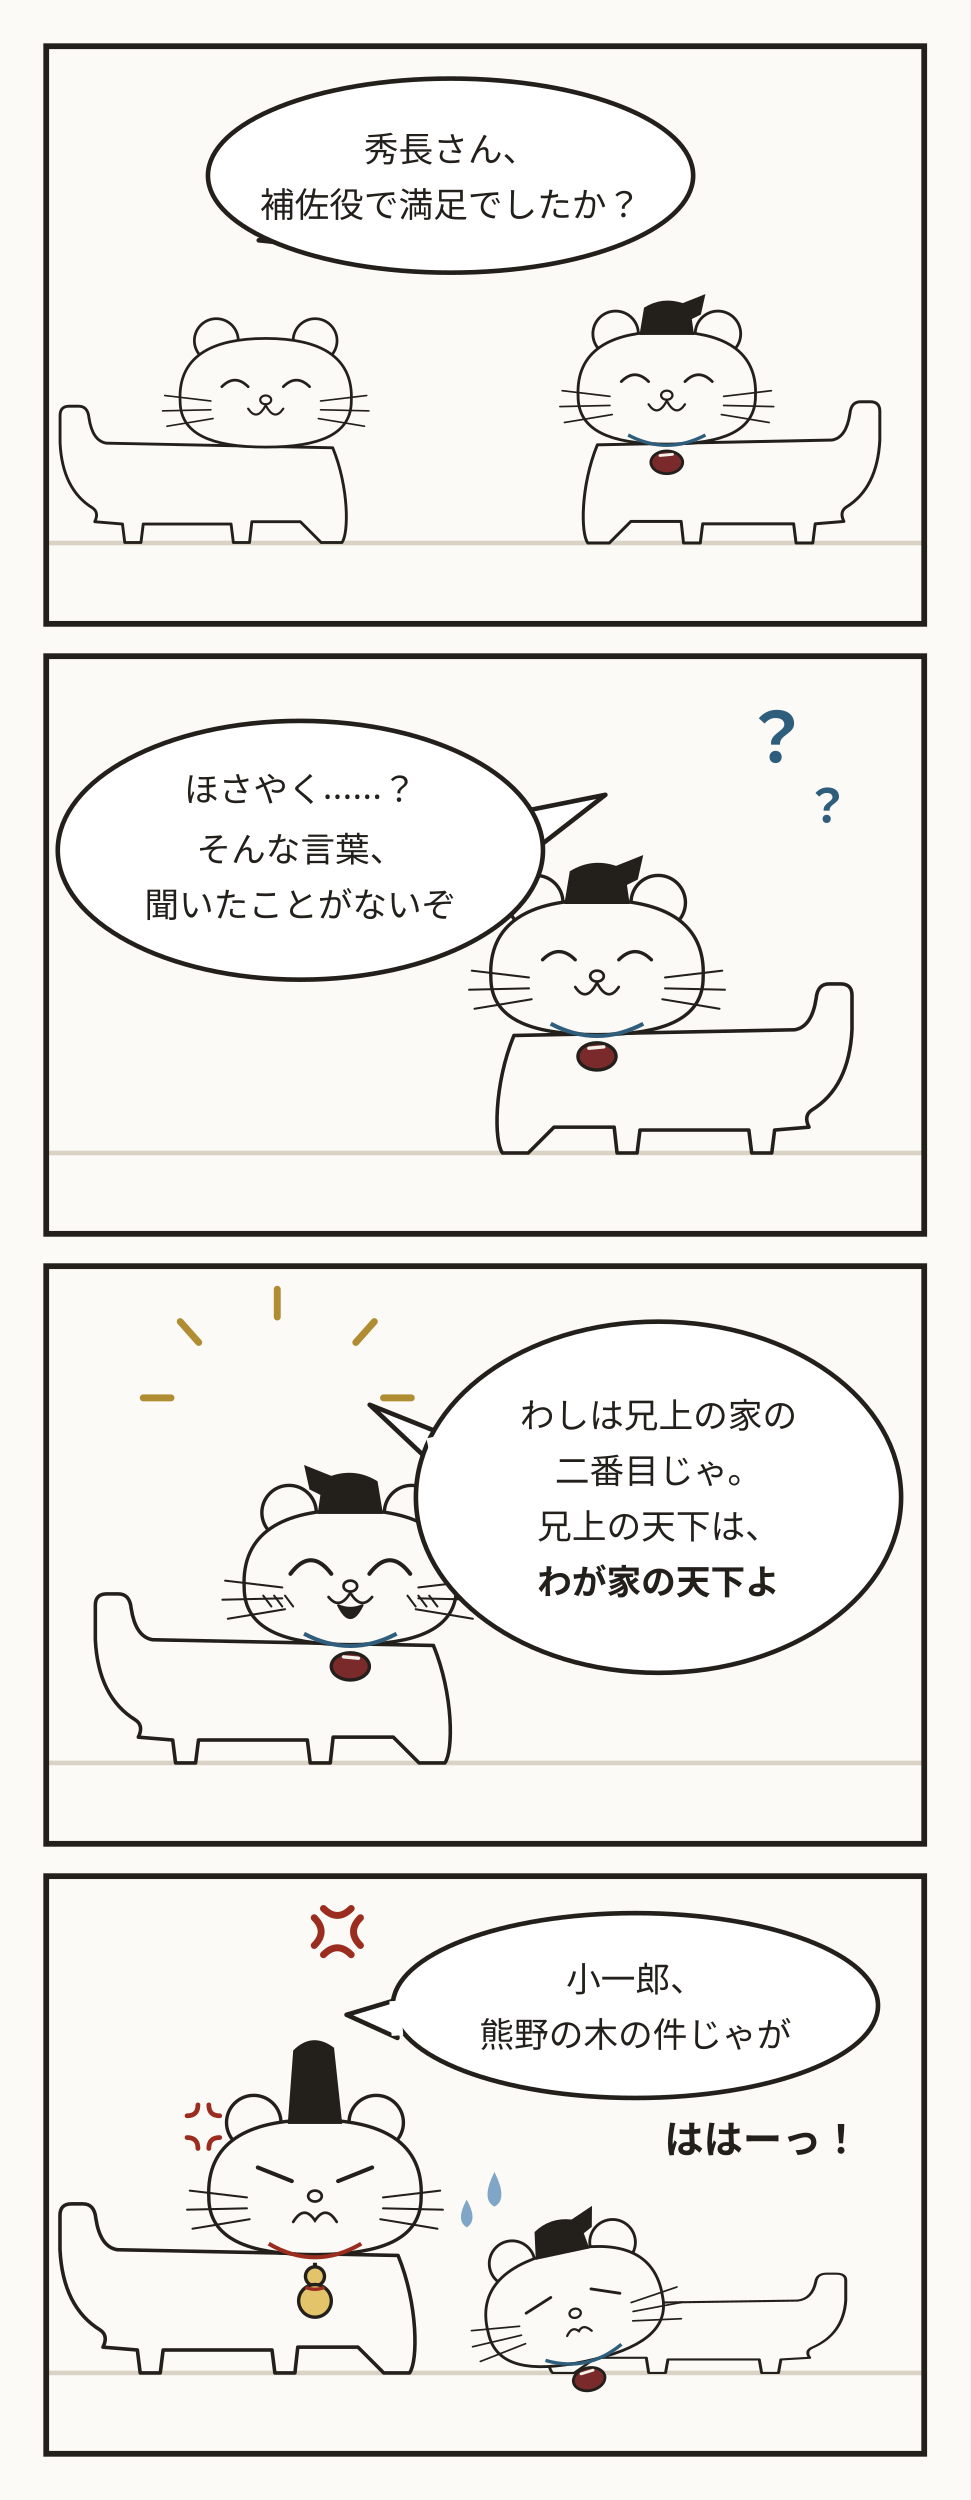
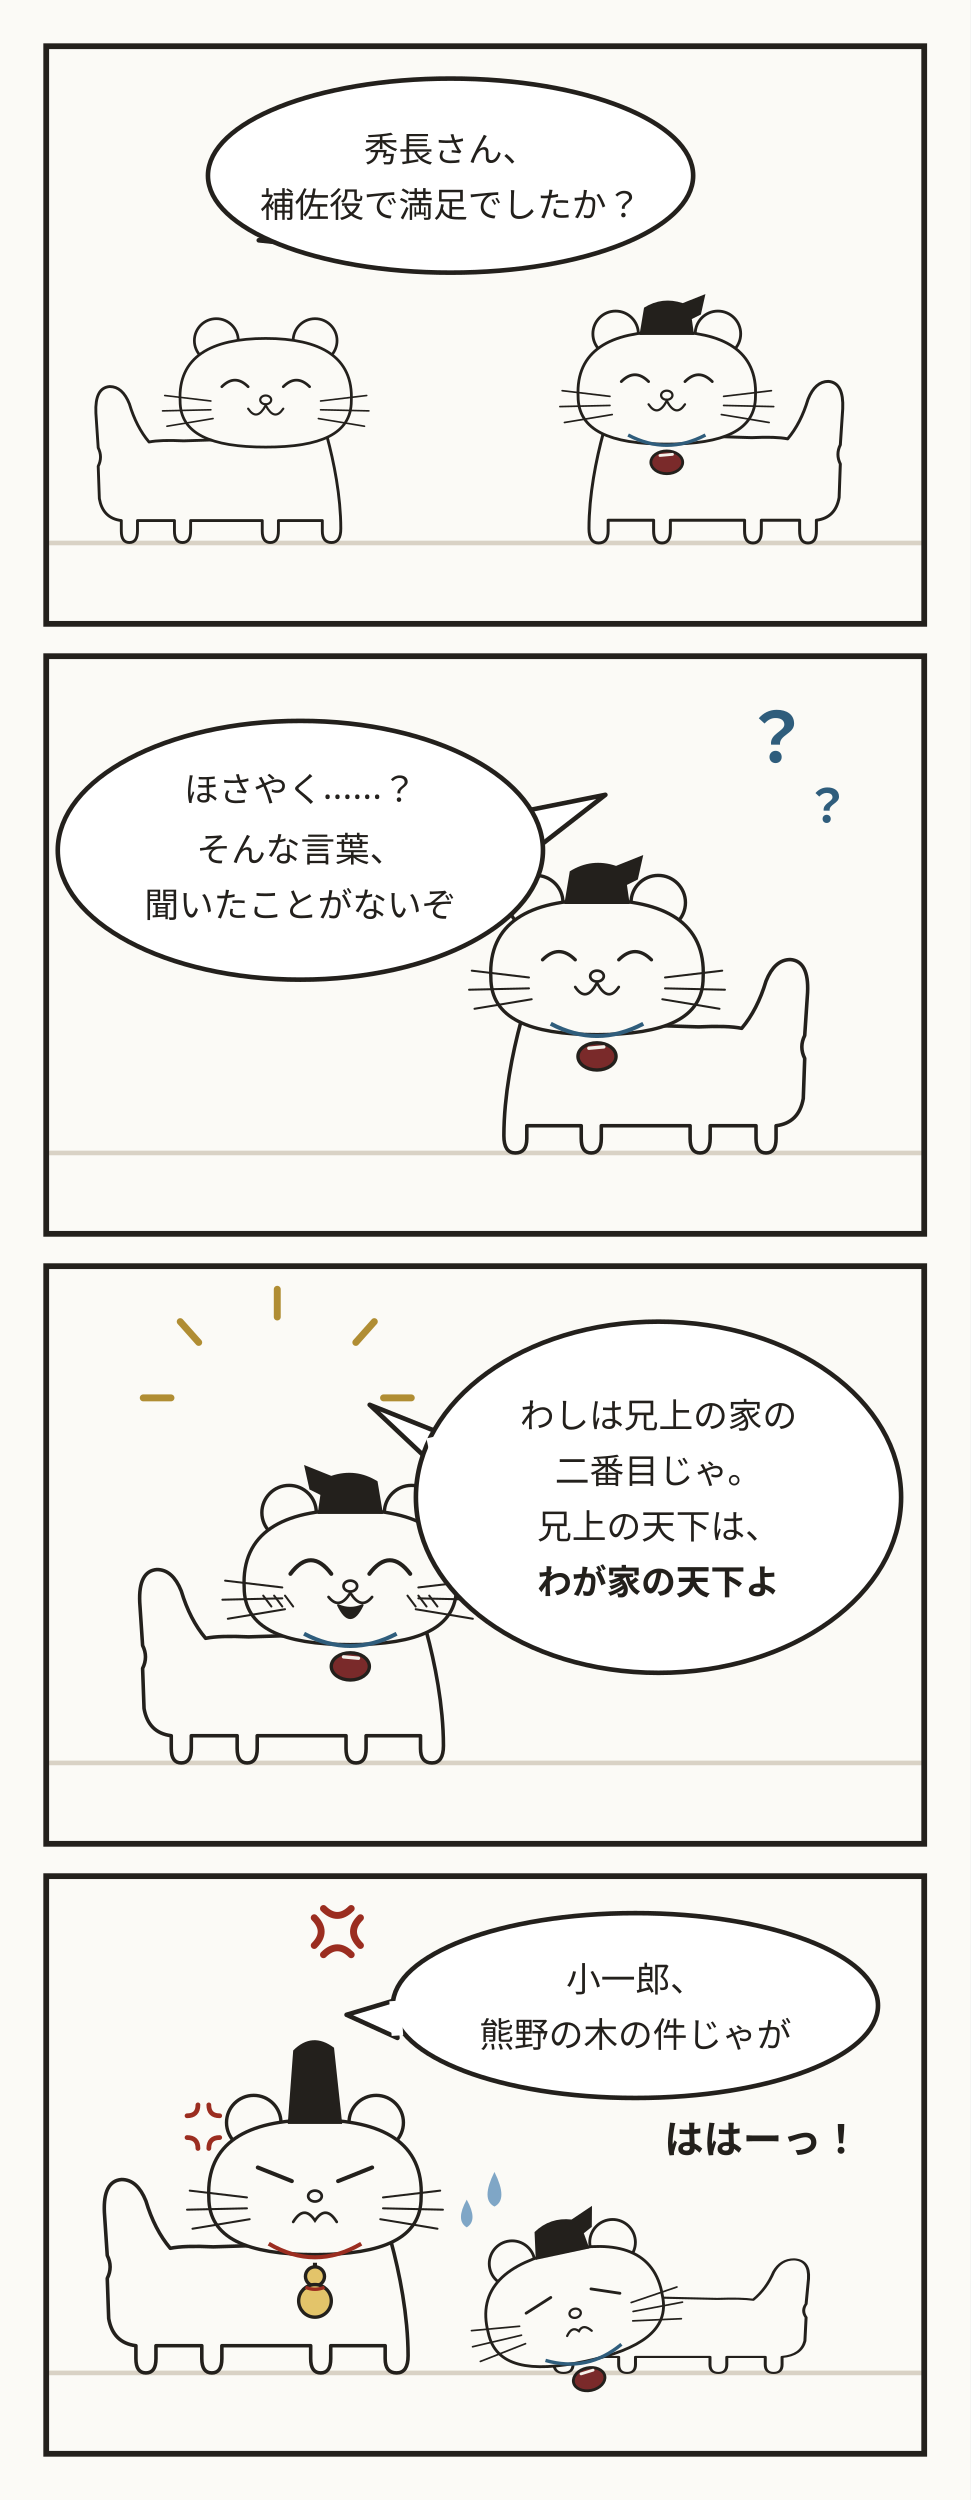
<svg xmlns="http://www.w3.org/2000/svg" viewBox="0 0 420 1082" role="img" aria-label="四コマ漫画（創作）。一、現代の記者が秀長に「秀長さん、補佐役で満足でしたか？」と尋ねる。二、秀長「ほさやく……？ そんな言葉、聞いたことがないぞ」。三、秀長が胸を張って「わしは兄上の家の二番目じゃ。兄上の天下は、わが家の天下よ」。四、後ろから兄の秀吉が「小一郎、熊野の木の件じゃが」と声をかけ、秀長は「ははーっ！」と平伏する。三の秀長は得意げな顔、四の秀吉は怒った顔、平伏する秀長は困った顔。人物はみな服を着ない四つ足の猫のキャラ（ぱぱねこ）で描き、記者はぱぱねこ本人。秀長は折烏帽子と首の小豆、秀吉は立烏帽子と首の瓢箪で見分ける">
  <defs>
    <g id="pn-ex-cover">
      <path d="M-47,-24 H47 V40 H-47 Z" fill="#fbfaf6" stroke="none" />
      <ellipse cx="0" cy="9" rx="5" ry="4" fill="none" stroke="#23201c" stroke-width="2" />
    </g>
    <g id="pn-ex-ki" fill="none" stroke="#23201c" stroke-linecap="round" stroke-linejoin="round">
      <use href="#pn-ex-cover" />
      <path d="M-44,0 Q-29,-20 -14,0 M14,0 Q29,-20 44,0" stroke-width="3" />
      <path d="M-16,17 Q-8,27 0,14 Q8,27 16,17" stroke-width="2" />
      <path d="M-9,23 Q0,42 9,23 Q0,27 -9,23 Z" fill="#23201c" stroke-width="1.5" />
      <path d="M-64,24 l6,-8 M-56,24 l6,-8 M-48,24 l6,-8 M42,24 l6,-8 M50,24 l6,-8 M58,24 l6,-8" stroke-width="1.5" />
    </g>
    <g id="pn-ex-do" fill="none" stroke="#23201c" stroke-linecap="round">
      <use href="#pn-ex-cover" />
      <path d="M-42,-12 L-17,-2 M17,-2 L42,-12" stroke-width="3" />
      <path d="M-16,28 Q-8,15 0,27 Q8,15 16,28" stroke-width="2" />
    </g>
    <g id="pn-ex-ai" fill="none" stroke="#23201c" stroke-linecap="round">
      <use href="#pn-ex-cover" />
      <path d="M-42,0 L-18,-9 M18,-9 L42,0" stroke-width="2.5" />
      <path d="M-11,27 Q-5,19 0,25 Q5,19 11,27" stroke-width="2" />
    </g>
    <g id="pn-ex-ikari">
      <path d="M70,-50 q8,0 8,-8 M86,-58 q0,8 8,8 M94,-34 q-8,0 -8,8 M78,-26 q0,-8 -8,-8" fill="none" stroke="#9b2d20" stroke-width="3.5" stroke-linecap="round" />
    </g>
    <g id="pn-ex-namida">
      <path d="M-34,6 Q-41,18 -34,22 Q-27,18 -34,6 Z" fill="#dfe9f0" stroke="#2f5d7c" stroke-width="2" />
    </g>
    <g id="pn-ex-raku" fill="none" stroke="#23201c" stroke-linecap="round">
      <use href="#pn-ex-cover" />
      <path d="M-40,-8 Q-28,2 -16,-8 M16,-8 Q28,2 40,-8" stroke-width="2.5" />
      <path d="M-16,17 Q-8,29 0,14 Q8,29 16,17" stroke-width="2" />
      <path d="M-62,24 l6,-8 M-54,24 l6,-8 M48,24 l6,-8 M56,24 l6,-8" stroke-width="1.5" />
    </g>
    <g id="pn-head">
      <circle cx="-45" cy="-45" r="20" fill="#fbfaf6" stroke="#23201c" stroke-width="2.5" />
      <circle cx="45" cy="-45" r="20" fill="#fbfaf6" stroke="#23201c" stroke-width="2.5" />
      <path d="M-78,10 C-80,-30 -50,-47 0,-47 C50,-47 80,-30 78,10 C78,40 50,52 0,52 C-50,52 -78,40 -78,10 Z" fill="#fbfaf6" stroke="#23201c" stroke-width="2.5" />
      <path d="M-40,-3 Q-28,-15 -16,-3 M16,-3 Q28,-15 40,-3" fill="none" stroke="#23201c" stroke-width="2.5" stroke-linecap="round" />
      <ellipse cx="0" cy="9" rx="5" ry="4" fill="none" stroke="#23201c" stroke-width="2" />
      <path d="M-16,17 Q-8,29 0,14 Q8,29 16,17" fill="none" stroke="#23201c" stroke-width="2" stroke-linecap="round" />
      <path d="M-50,10 L-92,5 M-50,18 L-94,19 M-48,26 L-90,33 M50,10 L92,5 M50,18 L94,19 M48,26 L90,33" stroke="#23201c" stroke-width="1.5" stroke-linecap="round" />
    </g>
    <g id="pn-base">
-       <path d="M-109,-82 C-123,-48 -123,-8 -117,0 L-99,0 L-81,-18 L-39,-18 L-37,0 L-23,0 L-21,-16 L55,-16 L57,0 L71,0 L73,-16 L97,-18 Q93,-26 99,-30 Q125,-46 127,-86 L127,-110 Q127,-118 119,-118 L111,-118 Q103,-118 102,-108 Q99,-88 87,-86 Z" fill="#fbfaf6" stroke="#23201c" stroke-width="2.5" stroke-linejoin="round" />
+       <path d="M-104,-92 C-110,-70 -116,-40 -116,-12 Q-116,0 -108,0 Q-100,0 -100,-10 L-100,-19 L-62,-19 L-62,-10 Q-62,0 -55,0 Q-48,0 -48,-10 L-48,-19 L14,-19 L14,-10 Q14,0 21,0 Q28,0 28,-10 L28,-19 L60,-19 L60,-10 Q60,0 67,0 Q74,0 74,-10 L74,-19 Q90,-21 93,-38 L94,-66 Q90,-74 94,-82 L96,-112 Q97,-134 84,-135 Q73,-135 67,-120 Q61,-100 50,-87 Q40,-89 20,-88 L-104,-92 Z" fill="#fbfaf6" stroke="#23201c" stroke-width="2.5" stroke-linejoin="round" />
      <use href="#pn-head" transform="translate(-51,-132) scale(0.95)" />
    </g>
    <g id="pn-fuse">
-       <path d="M-109,-82 C-123,-48 -123,-8 -117,0 L-99,0 L-81,-18 L-39,-18 L-37,0 L-23,0 L-21,-16 L55,-16 L57,0 L71,0 L73,-16 L97,-18 Q93,-26 99,-30 Q125,-46 127,-86 L127,-110 Q127,-118 119,-118 L111,-118 Q103,-118 102,-108 Q99,-88 87,-86 Z" transform="scale(1,0.7)" fill="#fbfaf6" stroke="#23201c" stroke-width="2.5" stroke-linejoin="round" />
+       <path d="M-104,-92 C-110,-70 -116,-40 -116,-12 Q-116,0 -108,0 Q-100,0 -100,-10 L-100,-19 L-62,-19 L-62,-10 Q-62,0 -55,0 Q-48,0 -48,-10 L-48,-19 L14,-19 L14,-10 Q14,0 21,0 Q28,0 28,-10 L28,-19 L60,-19 L60,-10 Q60,0 67,0 Q74,0 74,-10 L74,-19 Q90,-21 93,-38 L94,-66 Q90,-74 94,-82 L96,-112 Q97,-134 84,-135 Q73,-135 67,-120 Q61,-100 50,-87 Q40,-89 20,-88 L-104,-92 Z" transform="scale(1,0.7)" fill="#fbfaf6" stroke="#23201c" stroke-width="2.5" stroke-linejoin="round" />
      <use href="#pn-head" transform="translate(-100,-58) rotate(-12) scale(0.95)" />
    </g>
  </defs>
  <rect width="420" height="1082" fill="#fbfaf6" />
  <g font-family="'Noto Serif JP','Yu Mincho','Hiragino Mincho ProN',serif" text-anchor="middle" fill="#23201c">
    <rect x="20" y="20" width="380" height="250" fill="#fbfaf6" />
    <path d="M20,235 H400" stroke="#d9d2c5" stroke-width="2" />
    <g transform="translate(89.5,234.8) scale(-0.500,0.500)">
      <use href="#pn-base" />
    </g>
    <g transform="translate(315.0,235.0) scale(0.518,0.518)">
      <use href="#pn-base" />
      <g transform="translate(-51,-132) scale(0.95)">
        <path d="M-24,-44 L-20,-68 Q-4,-78 14,-72 L34,-80 L30,-62 L22,-58 L24,-44 Z" fill="#23201c" />
        <path d="M-34,44 Q0,62 34,44" fill="none" stroke="#2f5d7c" stroke-width="3" />
        <ellipse cx="0" cy="68" rx="14" ry="10" fill="#7a2a2a" stroke="#23201c" stroke-width="2.5" />
        <path d="M-6,62 L5,61" stroke="#f4f1ea" stroke-width="2.5" stroke-linecap="round" />
      </g>
    </g>
    <path d="M140,96 L112,104 L150,108 Z" fill="#fff" stroke="#23201c" stroke-width="2" stroke-linejoin="round" />
    <ellipse cx="195" cy="76" rx="105" ry="42" fill="#fff" stroke="#23201c" stroke-width="2" />
    <path d="M141,95 L150,107" stroke="#fff" stroke-width="4" />
    <text x="195" y="70" font-size="15">秀長さん、</text>
    <text x="195" y="94" font-size="15">補佐役で満足でしたか？</text>
    <rect x="20" y="20" width="380" height="250" fill="none" stroke="#23201c" stroke-width="2.5" />
    <rect x="20" y="284" width="380" height="250" fill="#fbfaf6" />
    <path d="M20,499 H400" stroke="#d9d2c5" stroke-width="2" />
    <g transform="translate(290.0,499.0) scale(0.620,0.620)">
      <use href="#pn-base" />
      <g transform="translate(-51,-132) scale(0.95)">
        <path d="M-24,-44 L-20,-68 Q-4,-78 14,-72 L34,-80 L30,-62 L22,-58 L24,-44 Z" fill="#23201c" />
        <path d="M-34,44 Q0,62 34,44" fill="none" stroke="#2f5d7c" stroke-width="3" />
        <ellipse cx="0" cy="68" rx="14" ry="10" fill="#7a2a2a" stroke="#23201c" stroke-width="2.5" />
        <path d="M-6,62 L5,61" stroke="#f4f1ea" stroke-width="2.5" stroke-linecap="round" />
      </g>
    </g>
    <path d="M222,352 L262,344 L226,372 Z" fill="#fff" stroke="#23201c" stroke-width="2" stroke-linejoin="round" />
    <ellipse cx="130" cy="368" rx="105" ry="56" fill="#fff" stroke="#23201c" stroke-width="2" />
    <path d="M226,356 L229,368" stroke="#fff" stroke-width="5" />
    <text x="130" y="347" font-size="15">ほさやく……？</text>
    <text x="130" y="373" font-size="15">そんな言葉、</text>
    <text x="130" y="397" font-size="15">聞いたことがないぞ</text>
    <text x="336" y="330" font-size="30" font-weight="700" fill="#2f5d7c">？</text>
    <text x="358" y="356" font-size="20" font-weight="700" fill="#2f5d7c">？</text>
    <rect x="20" y="284" width="380" height="250" fill="none" stroke="#23201c" stroke-width="2.5" />
    <rect x="20" y="548" width="380" height="250" fill="#fbfaf6" />
    <path d="M20,763 H400" stroke="#d9d2c5" stroke-width="2" />
    <g stroke="#b08d33" stroke-width="3" stroke-linecap="round">
      <path d="M120,558 V570" />
      <path d="M78,572 L86,581" />
      <path d="M162,572 L154,581" />
      <path d="M62,605 H74" />
      <path d="M166,605 H178" />
    </g>
    <g transform="translate(120.0,763.0) scale(-0.620,0.620)">
      <use href="#pn-base" />
      <g transform="translate(-51,-132) scale(0.95)">
        <use href="#pn-ex-ki" />
        <path d="M-24,-44 L-20,-68 Q-4,-78 14,-72 L34,-80 L30,-62 L22,-58 L24,-44 Z" fill="#23201c" />
        <path d="M-34,44 Q0,62 34,44" fill="none" stroke="#2f5d7c" stroke-width="3" />
        <ellipse cx="0" cy="68" rx="14" ry="10" fill="#7a2a2a" stroke="#23201c" stroke-width="2.5" />
        <path d="M-6,62 L5,61" stroke="#f4f1ea" stroke-width="2.5" stroke-linecap="round" />
      </g>
    </g>
    <path d="M190,620 L160,608 L194,640 Z" fill="#fff" stroke="#23201c" stroke-width="2" stroke-linejoin="round" />
    <ellipse cx="285" cy="648" rx="105" ry="76" fill="#fff" stroke="#23201c" stroke-width="2" />
    <path d="M187,622 L190,636" stroke="#fff" stroke-width="5" />
    <text x="285" y="618" font-size="15">わしは兄上の家の</text>
    <text x="285" y="642" font-size="15">二番目じゃ。</text>
    <text x="285" y="666" font-size="15">兄上の天下は、</text>
    <text x="285" y="690" font-size="15" font-weight="700">わが家の天下よ</text>
    <rect x="20" y="548" width="380" height="250" fill="none" stroke="#23201c" stroke-width="2.5" />
    <rect x="20" y="812" width="380" height="250" fill="#fbfaf6" />
    <path d="M20,1027 H400" stroke="#d9d2c5" stroke-width="2" />
    <g transform="translate(104.7,1027.0) scale(-0.620,0.620)">
      <use href="#pn-base" />
      <g transform="translate(-51,-132) scale(0.95)">
        <use href="#pn-ex-do" />
        <use href="#pn-ex-ikari" />
        <path d="M-20,-44 L-14,-100 Q2,-112 16,-98 L20,-44 Z" fill="#23201c" />
        <path d="M-34,44 Q0,64 34,44" fill="none" stroke="#9b2d20" stroke-width="3" />
        <path d="M0,58 V62" stroke="#23201c" stroke-width="3" />
        <circle cx="0" cy="68" r="7" fill="#e3c46a" stroke="#23201c" stroke-width="2.5" />
        <circle cx="0" cy="86" r="12" fill="#e3c46a" stroke="#23201c" stroke-width="2.5" />
        <path d="M-7,76 Q0,79 7,76" fill="none" stroke="#9b2d20" stroke-width="2.5" />
      </g>
    </g>
    <g stroke="#9b2d20" stroke-width="3" fill="none" stroke-linecap="round">
      <path d="M136,830 Q142,836 136,842" />
      <path d="M156,830 Q150,836 156,842" />
      <path d="M140,826 Q146,832 152,826" />
      <path d="M140,846 Q146,840 152,846" />
    </g>
    <path d="M170,866 L150,872 L172,882 Z" fill="#fff" stroke="#23201c" stroke-width="2" stroke-linejoin="round" />
    <ellipse cx="275" cy="868" rx="105" ry="40" fill="#fff" stroke="#23201c" stroke-width="2" />
    <path d="M171,866 L172,881" stroke="#fff" stroke-width="5" />
    <text x="275" y="862" font-size="15">小一郎、</text>
    <text x="275" y="886" font-size="15">熊野の木の件じゃが</text>
    <g transform="translate(300,1027) scale(0.52,0.52)">
      <use href="#pn-fuse" />
      <g transform="translate(-100,-58) rotate(-12) scale(0.95)">
        <use href="#pn-ex-ai" />
        <path d="M-24,-44 L-20,-68 Q-4,-78 14,-72 L34,-80 L30,-62 L22,-58 L24,-44 Z" fill="#23201c" />
        <path d="M-34,44 Q0,62 34,44" fill="none" stroke="#2f5d7c" stroke-width="3" />
        <ellipse cx="0" cy="68" rx="14" ry="10" fill="#7a2a2a" stroke="#23201c" stroke-width="2.5" />
        <path d="M-6,62 L5,61" stroke="#f4f1ea" stroke-width="2.5" stroke-linecap="round" />
      </g>
    </g>
    <path d="M214,940 Q208,952 214,955 Q220,952 214,940 Z" fill="#7fa6c6" />
    <path d="M202,952 Q197,961 202,964 Q207,961 202,952 Z" fill="#7fa6c6" />
    <text x="330" y="932" font-size="17" font-weight="700">ははーっ！</text>
    <rect x="20" y="812" width="380" height="250" fill="none" stroke="#23201c" stroke-width="2.5" />
  </g>
</svg>
